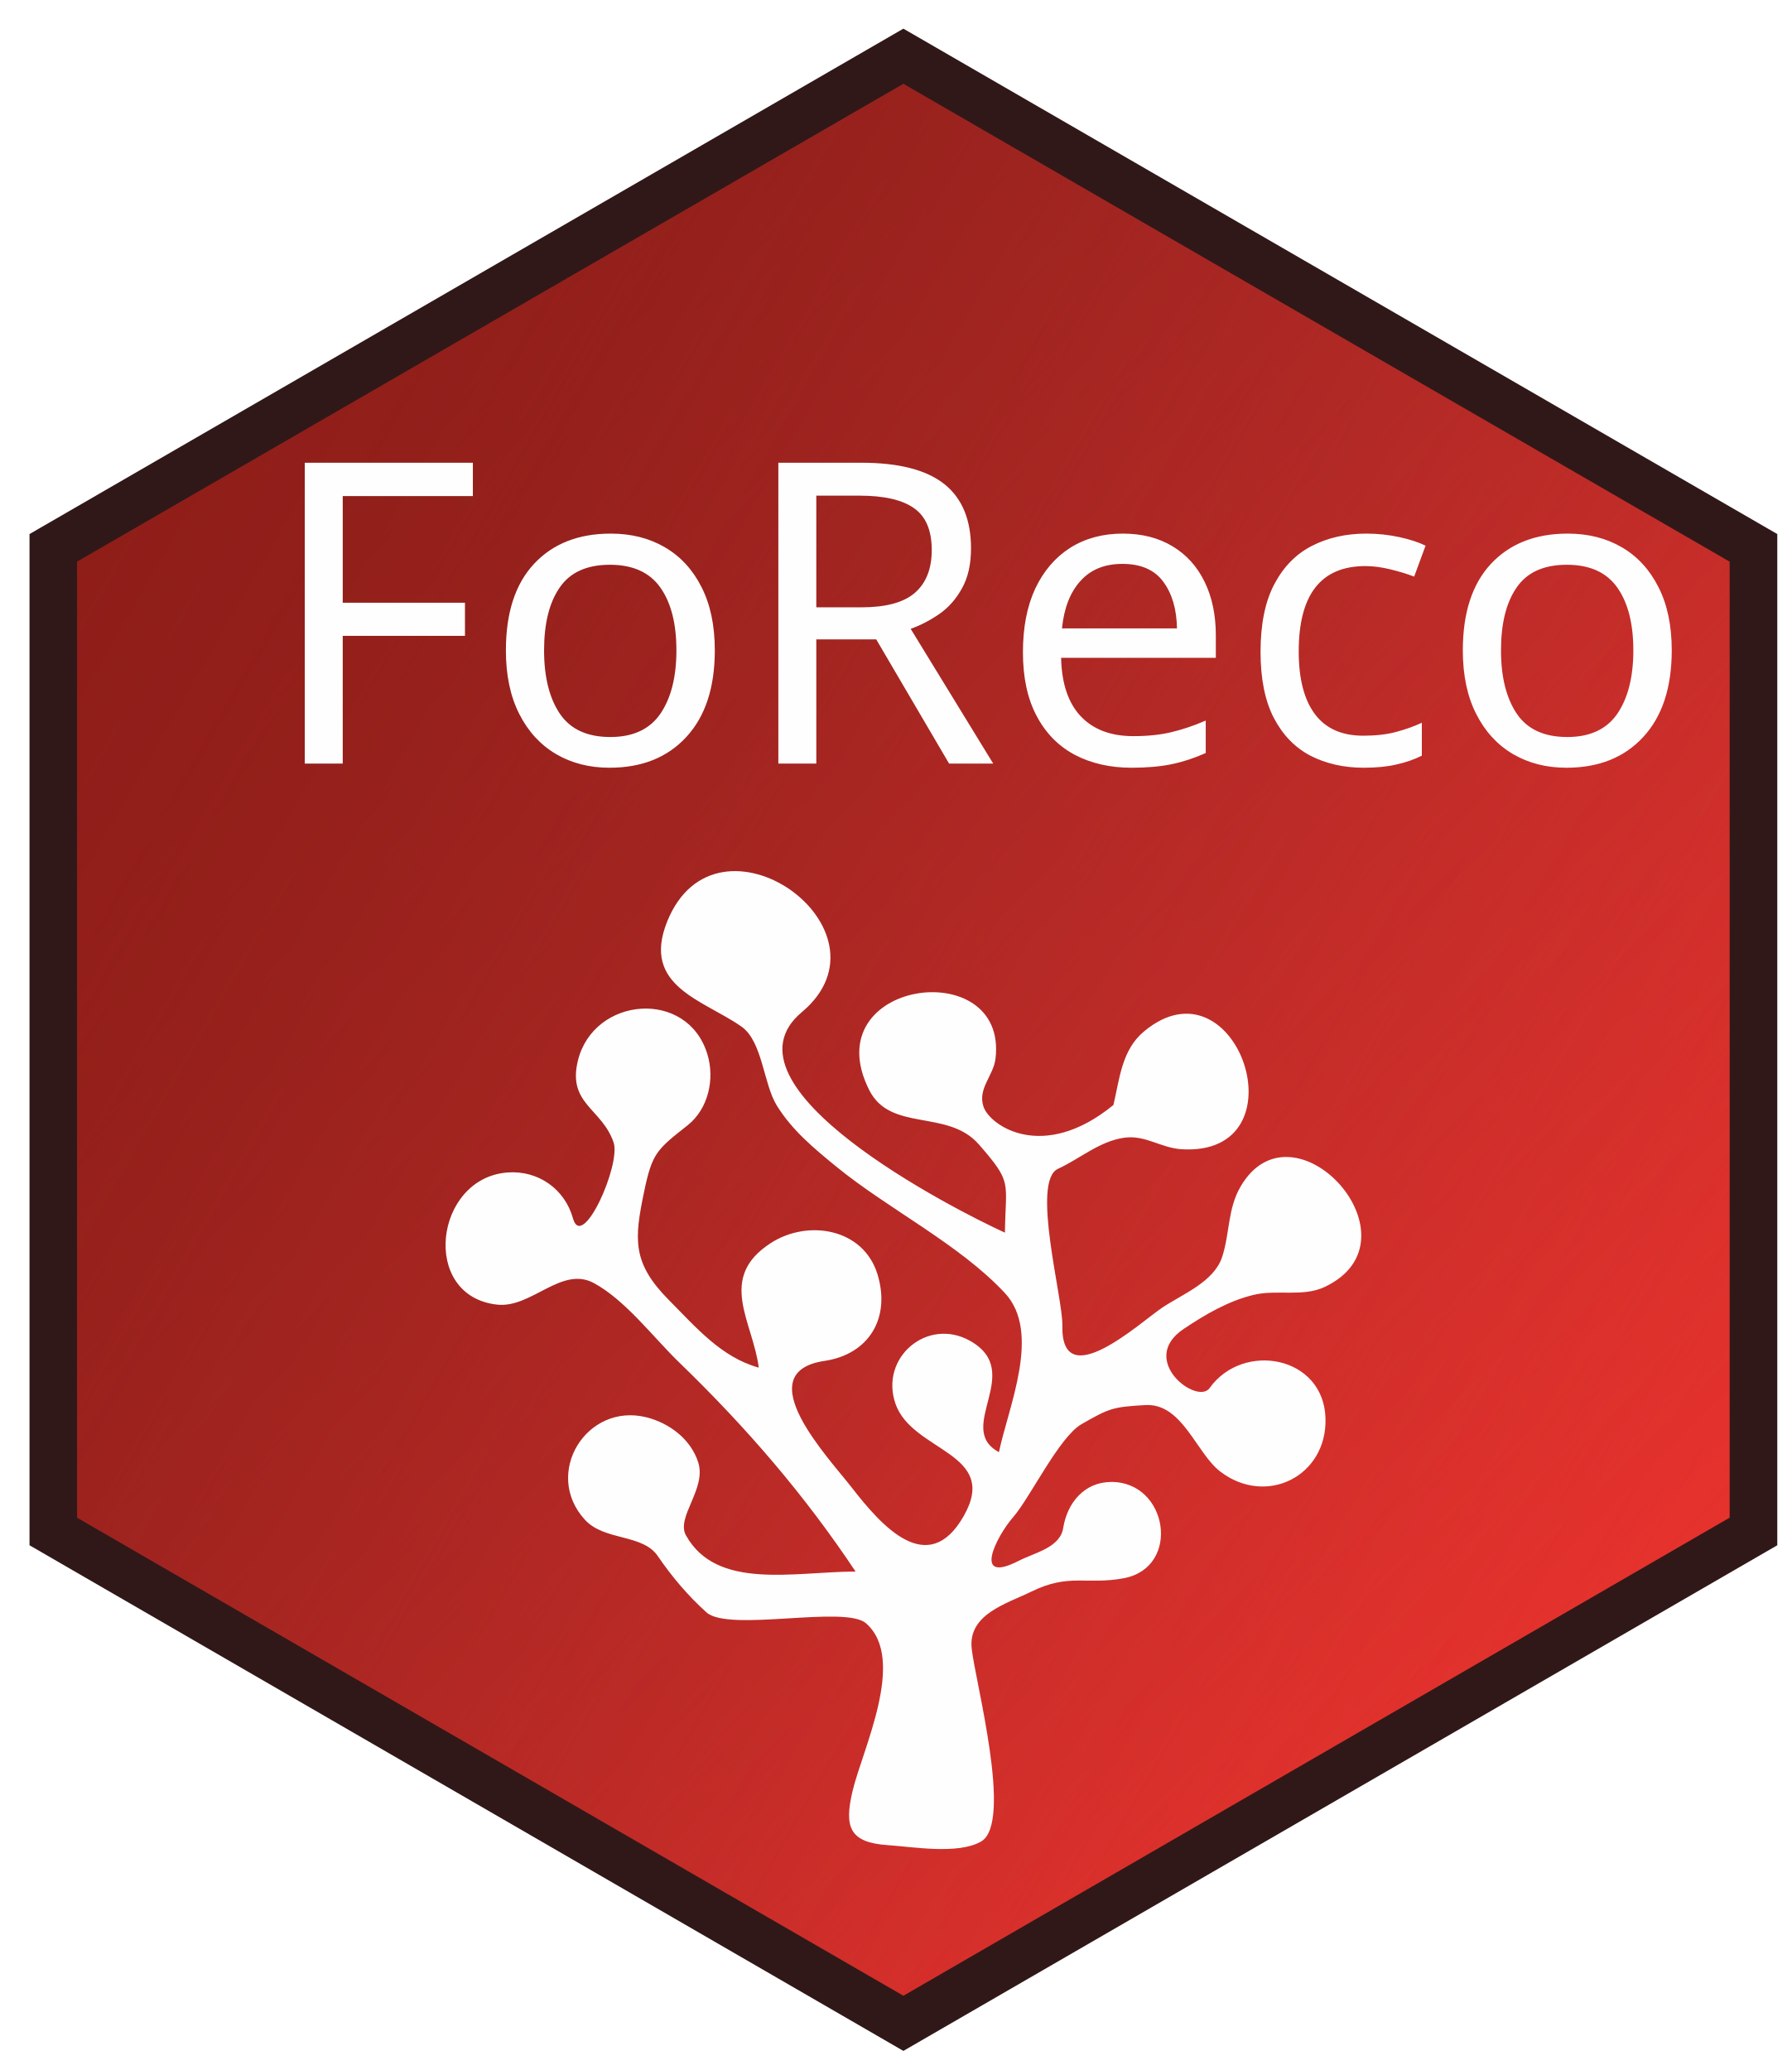
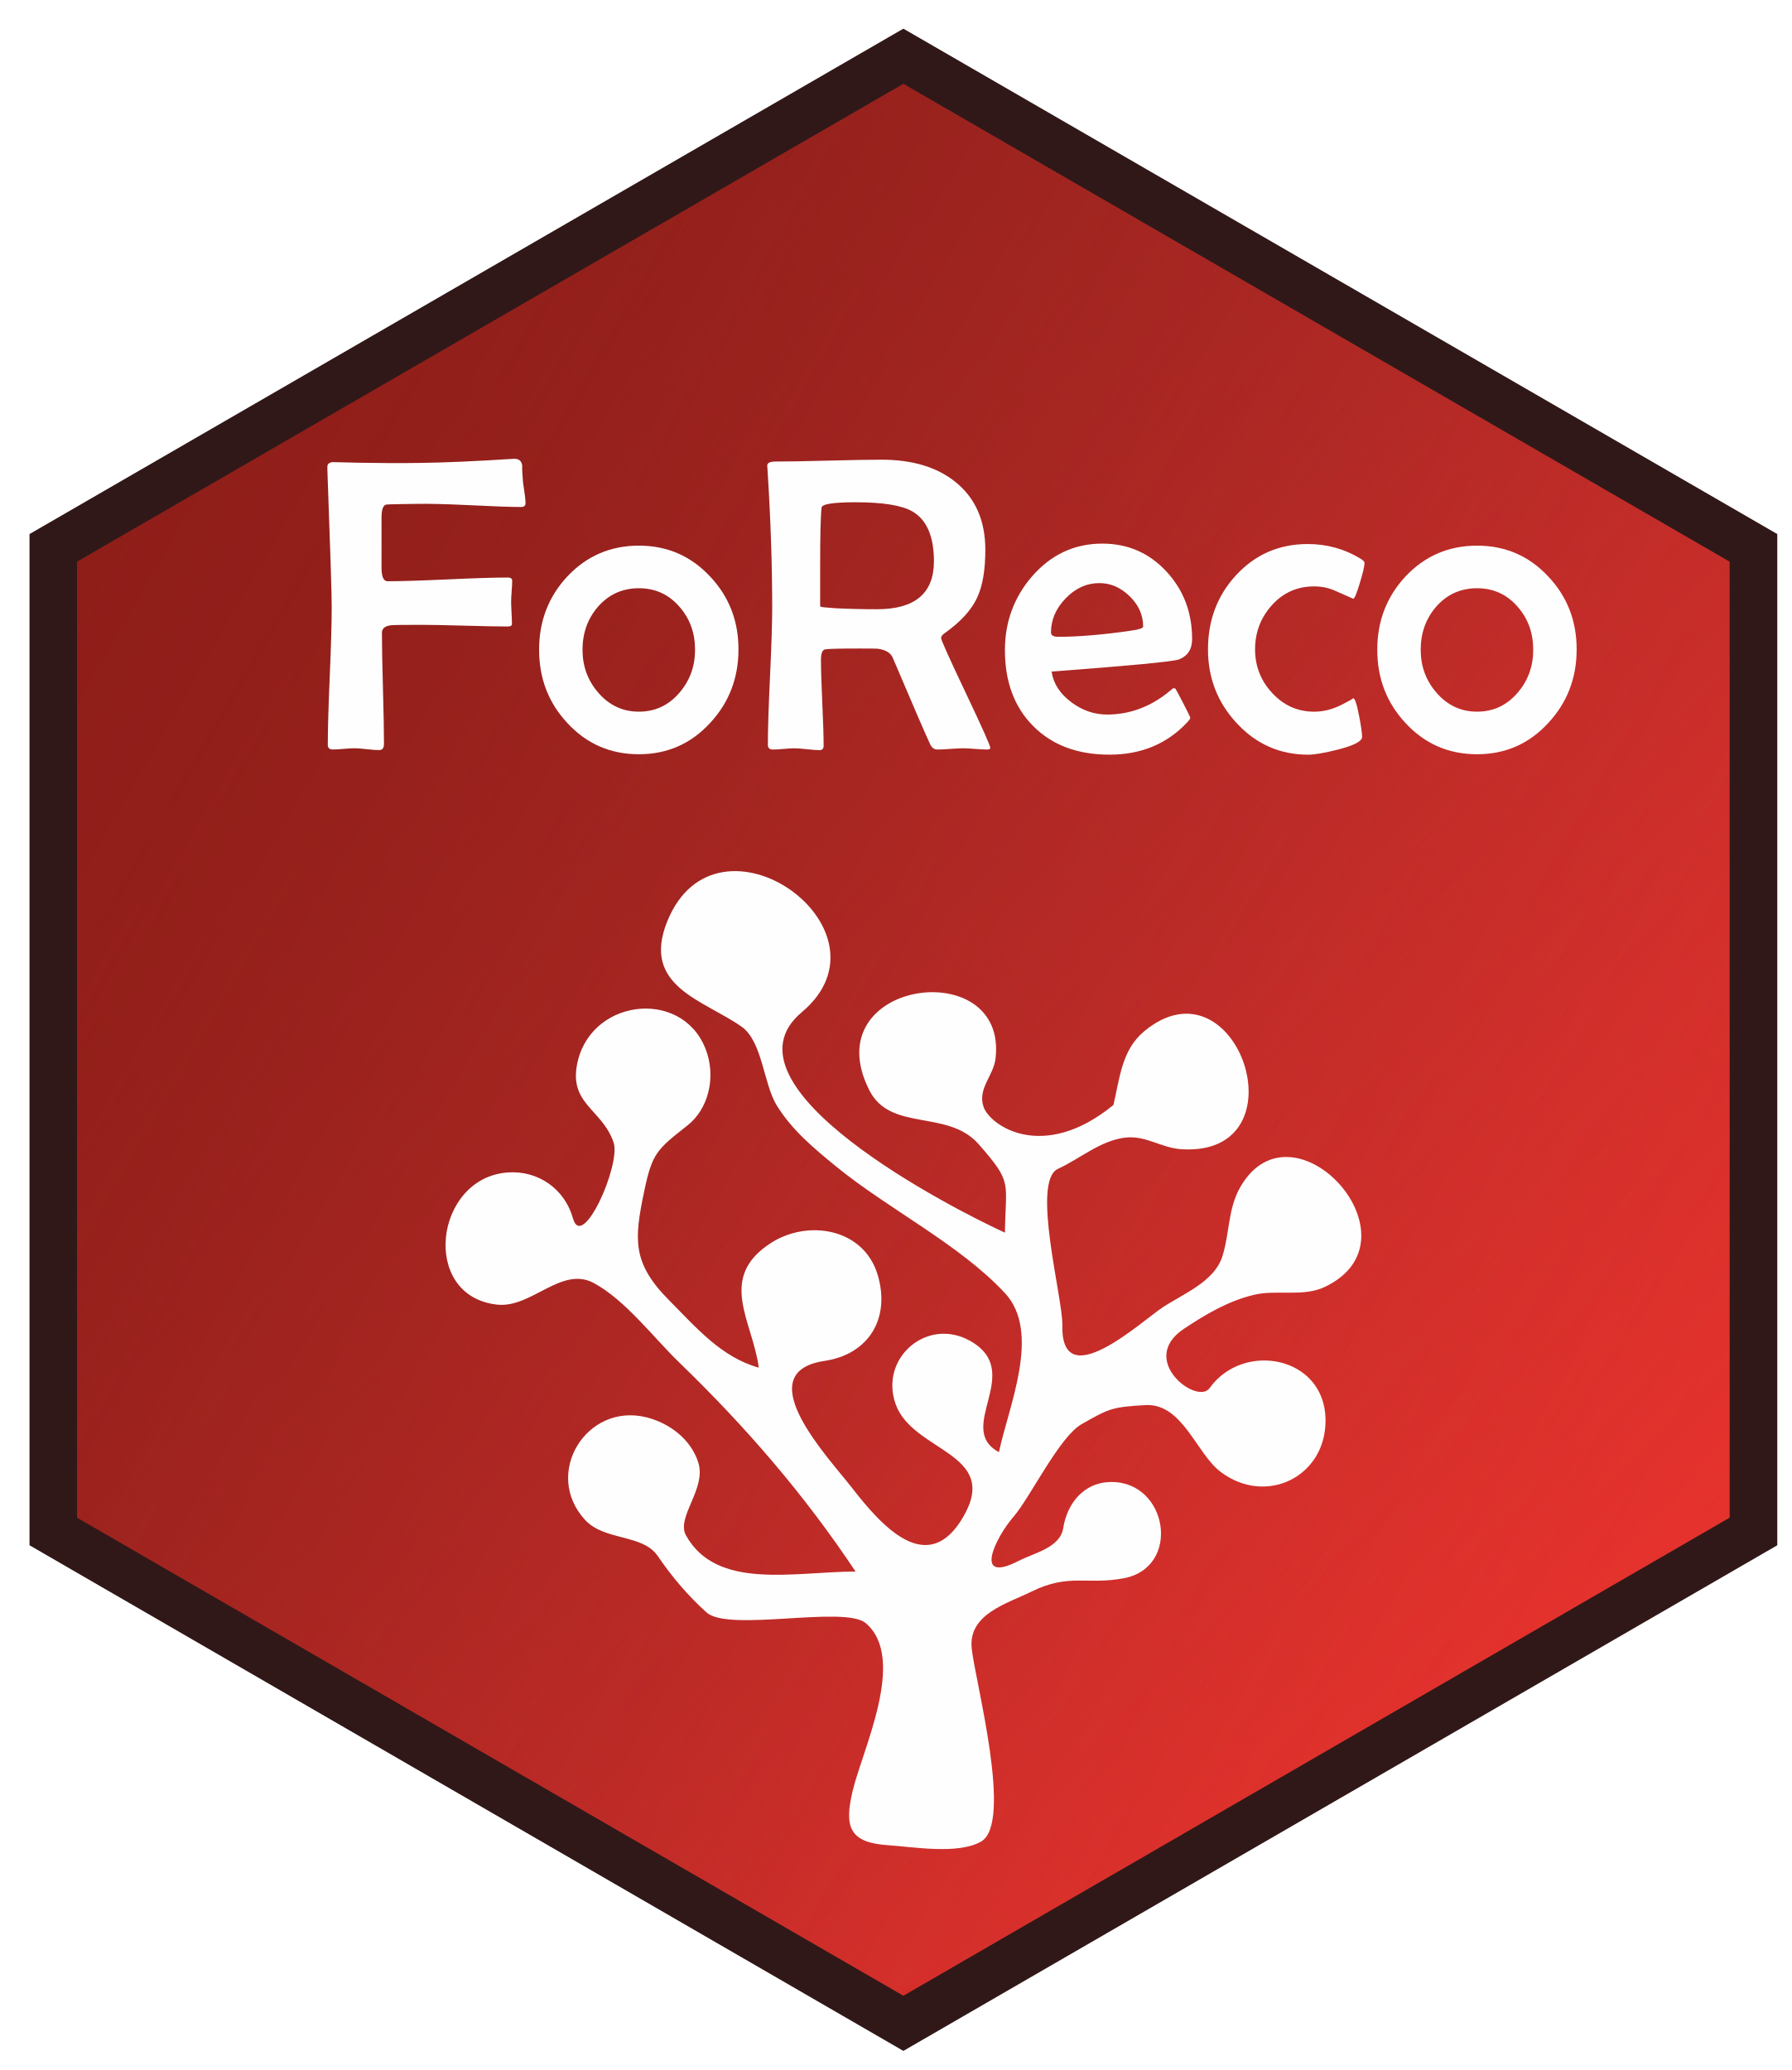
<svg xmlns="http://www.w3.org/2000/svg" version="1.1" id="Livello_1" x="0px" y="0px" width="127.561px" height="147.4px" viewBox="0 0 127.561 147.4" enable-background="new 0 0 127.561 147.4" xml:space="preserve">
  <g>
    <polygon fill="#311818" points="64.32,2.041 126.542,38.029 126.542,110.035 64.32,146.04 2.101,110.035 2.101,38.029  " />
    <polygon fill="#9A2927" points="64.32,5.978 123.141,39.998 123.141,108.067 64.32,142.104 5.502,108.067 5.502,39.998  " />
-     <linearGradient id="SVGID_1_" gradientUnits="userSpaceOnUse" x1="8.35" y1="7.1" x2="-84.505" y2="99.955" gradientTransform="matrix(1 0 0 -1 102.3999 127.5601)">
+     <linearGradient id="SVGID_1_" gradientUnits="userSpaceOnUse" x1="-94.05" y1="813.741" x2="-186.904" y2="720.886" gradientTransform="matrix(1 0 0 1 204.7998 -693.2793)">
      <stop offset="0" style="stop-color:#E6322D" />
      <stop offset="1" style="stop-color:#E6322D;stop-opacity:0" />
    </linearGradient>
    <polygon fill="url(#SVGID_1_)" points="64.32,5.978 123.141,39.998 123.141,108.067 64.32,142.104 5.502,108.067 5.502,39.998  " />
-     <linearGradient id="SVGID_2_" gradientUnits="userSpaceOnUse" x1="-96.935" y1="87.499" x2="20.77" y2="19.542" gradientTransform="matrix(1 0 0 -1 102.3999 127.5601)">
+     <linearGradient id="SVGID_2_" gradientUnits="userSpaceOnUse" x1="-199.334" y1="733.342" x2="-81.63" y2="801.298" gradientTransform="matrix(1 0 0 1 204.7998 -693.2793)">
      <stop offset="0" style="stop-color:#8F1D18" />
      <stop offset="0.193" style="stop-color:#921E19;stop-opacity:0.807" />
      <stop offset="0.384" style="stop-color:#9B211C;stop-opacity:0.616" />
      <stop offset="0.574" style="stop-color:#A92521;stop-opacity:0.426" />
      <stop offset="0.763" style="stop-color:#BF2A26;stop-opacity:0.237" />
      <stop offset="0.951" style="stop-color:#DB302B;stop-opacity:0.049" />
      <stop offset="1" style="stop-color:#E6322D;stop-opacity:0" />
    </linearGradient>
    <polygon fill="url(#SVGID_2_)" points="64.32,5.978 123.141,39.998 123.141,108.067 64.32,142.104 5.502,108.067 5.502,39.998  " />
-     <text transform="matrix(1 0 0 1 18.7927 54.3718)" fill="#FEFEFE" font-family="'BerlinSansFB-Reg'" font-size="30">FoReco</text>
-     <path fill="#FEFEFE" d="M60.915,111.905c-3.643-5.479-7.819-10.309-12.577-14.909c-1.824-1.767-3.815-4.424-6.061-5.634   c-2.301-1.24-4.433,1.801-6.874,1.538c-5.502-0.593-4.487-9.032,0.745-9.412c2.163-0.157,4.061,1.17,4.645,3.263   c0.667,2.391,3.429-3.825,2.895-5.399c-0.823-2.427-3.305-2.741-2.54-5.837c1.124-4.551,7.792-5.13,9.217-0.449   c0.54,1.771,0.073,3.897-1.42,5.074c-2.183,1.724-2.512,1.961-3.088,4.734c-0.692,3.338-0.87,5.038,1.753,7.684   c1.938,1.95,3.737,4.088,6.413,4.828c-0.416-3.278-2.99-6.384,0.856-8.87c2.638-1.706,6.602-1.058,7.603,2.239   c0.941,3.104-0.618,5.682-3.773,6.151c-5.518,0.821,0.347,6.965,1.918,8.997c2.124,2.741,5.449,6.531,7.995,2.04   c2.565-4.521-3.654-4.545-4.859-7.971c-1.155-3.281,2.253-6.203,5.299-4.497c3.959,2.219-1.131,6.227,2.063,7.928   c0.662-3.206,3.044-8.511,0.422-11.328c-3.242-3.484-8.305-5.976-12.027-9.021c-1.587-1.301-3.116-2.563-4.21-4.328   c-0.959-1.551-1.017-4.563-2.509-5.618c-2.686-1.899-7.166-2.854-5.298-7.489c3.535-8.774,16.601,0.57,9.586,6.454   c-6.3,5.274,10.759,14.014,14.46,15.702c0.056-3.691,0.556-3.521-1.85-6.279c-2.217-2.549-6.295-0.854-7.813-3.878   c-3.938-7.843,9.9-9.72,8.993-2.229c-0.146,1.214-1.292,2.135-0.851,3.423c0.462,1.354,4.246,3.965,9.247-0.128   c0.445-1.878,0.588-3.911,2.175-5.236c6.63-5.53,11.472,8.906,2.688,8.388c-1.478-0.088-2.591-1.033-4.093-0.822   c-1.759,0.247-3.15,1.494-4.719,2.216c-1.923,0.881,0.355,9.215,0.313,11.139c-0.118,5.053,5.606-0.262,7.147-1.28   c1.418-0.939,3.646-1.812,4.227-3.575c0.553-1.68,0.387-3.431,1.314-5.02c3.783-6.491,13.102,3.765,5.998,7.143   c-1.548,0.737-3.402,0.173-5.046,0.563c-1.823,0.434-3.452,1.395-4.993,2.424c-3.315,2.21,0.951,5.46,1.838,4.217   c2.375-3.336,8.133-2.306,8.251,2.165c0.11,4.113-4.213,6.273-7.479,3.792c-1.729-1.313-2.707-4.897-5.349-4.746   c-2.326,0.136-2.551,0.218-4.547,1.362c-1.587,0.91-3.658,5.235-4.862,6.616c-1.208,1.388-2.941,4.827,0.391,3.113   c1.118-0.573,2.952-0.938,3.169-2.333c0.282-1.779,1.491-3.264,3.393-3.284c4.074-0.044,5.029,6.078,0.929,6.854   c-2.624,0.498-3.899-0.371-6.579,0.951c-1.728,0.852-4.514,1.593-4.259,4.046c0.242,2.312,2.967,12.426,0.67,13.753   c-1.637,0.944-4.839,0.378-6.627,0.26c-2.733-0.185-3.137-1.263-2.523-3.854c0.699-2.95,3.882-9.424,0.947-11.952   c-1.504-1.296-9.756,0.656-11.349-0.771c-1.317-1.185-2.47-2.547-3.467-4.011c-1.09-1.596-3.793-1.057-5.192-2.589   c-3.009-3.295,0.122-8.365,4.393-7.289c1.64,0.416,3.178,1.576,3.689,3.242c0.569,1.862-1.6,3.871-0.884,5.162   C51.021,113.255,56.497,111.923,60.915,111.905z" />
+     <g enable-background="new    ">
+       <path fill="#FEFEFE" d="M37.418,35.823c0,0.186-0.103,0.278-0.308,0.278c-0.762,0-2.012-0.044-3.75-0.132    c-1.621-0.078-2.871-0.107-3.75-0.088l-1.069,0.015c-0.684,0.01-1.045,0.024-1.084,0.044c-0.195,0.078-0.293,0.386-0.293,0.923    v3.53c0,0.664,0.142,0.996,0.425,0.996c0.947,0,2.375-0.044,4.285-0.132s3.337-0.132,4.285-0.132c0.205,0,0.308,0.078,0.308,0.234    c0,0.166-0.012,0.413-0.037,0.74s-0.037,0.573-0.037,0.739c0,0.176,0.01,0.442,0.029,0.798c0.02,0.357,0.029,0.623,0.029,0.799    c0,0.117-0.103,0.176-0.308,0.176c-0.674,0-1.697-0.02-3.069-0.059s-2.4-0.059-3.083-0.059c-1.26,0-1.973,0.01-2.139,0.029    c-0.439,0.049-0.659,0.229-0.659,0.542c0,0.879,0.024,2.197,0.073,3.955s0.073,3.076,0.073,3.955c0,0.293-0.117,0.439-0.352,0.439    c-0.195,0-0.486-0.022-0.872-0.065c-0.386-0.045-0.681-0.066-0.886-0.066c-0.166,0-0.42,0.015-0.762,0.044    s-0.596,0.044-0.762,0.044c-0.244,0-0.366-0.107-0.366-0.322c0-1.084,0.046-2.715,0.139-4.893s0.139-3.809,0.139-4.893    c0-1.006-0.103-4.277-0.308-9.814v-0.19c-0.01-0.205,0.112-0.322,0.366-0.352c0.078,0,0.698,0.015,1.86,0.044    c1.533,0.029,2.954,0.034,4.263,0.015c1.768-0.02,4.019-0.117,6.753-0.293c0.371-0.029,0.581,0.132,0.63,0.483    c-0.01,0.264,0.01,0.664,0.059,1.201C37.359,35.11,37.418,35.598,37.418,35.823z" />
+       <path fill="#FEFEFE" d="M52.579,46.238c0,2.041-0.669,3.784-2.007,5.229c-1.367,1.494-3.062,2.241-5.083,2.241    c-2.031,0-3.73-0.742-5.098-2.227c-1.338-1.436-2.007-3.174-2.007-5.215s0.669-3.779,2.007-5.215    c1.377-1.465,3.076-2.197,5.098-2.197c2.012,0,3.701,0.732,5.068,2.197C51.905,42.478,52.579,44.207,52.579,46.238z     M49.488,46.267c0-1.191-0.366-2.207-1.099-3.047c-0.762-0.889-1.729-1.333-2.9-1.333s-2.144,0.439-2.915,1.318    c-0.732,0.85-1.099,1.87-1.099,3.062c0,1.172,0.371,2.188,1.113,3.047c0.781,0.908,1.748,1.362,2.9,1.362    c1.162,0,2.129-0.454,2.9-1.362C49.122,48.455,49.488,47.439,49.488,46.267z" />
+       <path fill="#FEFEFE" d="M70.509,53.255c0,0.078-0.078,0.117-0.234,0.117c-0.186,0-0.469-0.015-0.85-0.044s-0.664-0.044-0.85-0.044    c-0.205,0-0.511,0.015-0.916,0.044s-0.711,0.044-0.916,0.044c-0.225,0-0.395-0.122-0.512-0.366    c-0.313-0.664-1.201-2.72-2.667-6.167c-0.146-0.352-0.503-0.566-1.069-0.645c-0.127-0.01-0.571-0.015-1.333-0.015    c-1.348,0-2.148,0.02-2.402,0.059c-0.205,0.029-0.308,0.278-0.308,0.747c0,0.684,0.032,1.707,0.095,3.068    c0.063,1.363,0.095,2.381,0.095,3.055c0,0.205-0.098,0.308-0.293,0.308s-0.491-0.022-0.886-0.065    c-0.396-0.045-0.696-0.066-0.901-0.066c-0.166,0-0.42,0.015-0.762,0.044s-0.596,0.044-0.762,0.044    c-0.244,0-0.366-0.112-0.366-0.337c0-1.084,0.051-2.712,0.154-4.886c0.103-2.172,0.154-3.801,0.154-4.885    c0-3.086-0.112-6.377-0.337-9.873l-0.015-0.234c-0.01-0.195,0.195-0.293,0.615-0.293c0.84,0,2.097-0.021,3.772-0.066    c1.675-0.043,2.927-0.065,3.757-0.065c2.168,0,3.907,0.518,5.215,1.553c1.445,1.143,2.168,2.764,2.168,4.863    c0,1.445-0.195,2.583-0.586,3.413c-0.41,0.879-1.172,1.714-2.285,2.505c-0.186,0.127-0.279,0.249-0.279,0.366    c0,0.137,0.584,1.436,1.751,3.896S70.509,53.098,70.509,53.255z M66.495,39.969c0-1.768-0.508-2.949-1.523-3.545    c-0.752-0.439-2.105-0.659-4.058-0.659c-1.582,0-2.388,0.127-2.417,0.381c-0.068,0.527-0.103,1.938-0.103,4.233v2.798    c0.029,0.02,0.093,0.039,0.19,0.059c0.176,0.02,0.464,0.044,0.864,0.073c0.928,0.049,1.929,0.073,3.003,0.073    C65.148,43.382,66.495,42.244,66.495,39.969z" />
+       <path fill="#FEFEFE" d="M84.878,45.506c0,0.723-0.313,1.206-0.938,1.45c-0.42,0.156-3.441,0.444-9.066,0.864    c0.127,0.859,0.6,1.592,1.42,2.197c0.781,0.576,1.621,0.864,2.52,0.864c1.543,0,2.959-0.498,4.248-1.494    c0.156-0.127,0.313-0.254,0.469-0.381c0.078,0,0.13,0.01,0.154,0.029s0.207,0.359,0.549,1.018c0.342,0.66,0.514,1.014,0.514,1.063    c0,0.059-0.078,0.171-0.234,0.337c-1.436,1.523-3.277,2.285-5.523,2.285c-2.266,0-4.072-0.676-5.42-2.028    s-2.021-3.157-2.021-5.413c0-2.012,0.645-3.765,1.934-5.259c1.357-1.553,3.023-2.329,4.996-2.329c1.836,0,3.369,0.674,4.6,2.021    C84.279,42.039,84.878,43.631,84.878,45.506z M81.392,44.612c0-0.811-0.319-1.528-0.959-2.153s-1.359-0.938-2.16-0.938    c-0.898,0-1.697,0.361-2.396,1.084s-1.048,1.533-1.048,2.432c0,0.205,0.176,0.308,0.527,0.308c1.445,0,3.174-0.146,5.186-0.439    C81.109,44.827,81.392,44.729,81.392,44.612z" />
+       <path fill="#FEFEFE" d="M97.154,40.086c0,0.215-0.111,0.693-0.336,1.436s-0.381,1.113-0.469,1.113    c-0.439-0.195-0.882-0.391-1.326-0.586s-0.93-0.293-1.457-0.293c-1.201,0-2.203,0.444-3.004,1.333s-1.201,1.938-1.201,3.149    c0,1.191,0.4,2.222,1.201,3.091c0.82,0.898,1.822,1.348,3.004,1.348c0.654,0,1.299-0.161,1.934-0.483s0.912-0.483,0.834-0.483    c0.127,0,0.27,0.41,0.426,1.23c0.146,0.742,0.219,1.255,0.219,1.538c0,0.303-0.57,0.601-1.713,0.894    c-0.957,0.244-1.666,0.366-2.125,0.366c-2.012,0-3.711-0.752-5.098-2.256c-1.357-1.465-2.035-3.213-2.035-5.244    c0-2.07,0.664-3.828,1.992-5.273c1.367-1.484,3.07-2.227,5.111-2.227c1.367,0,2.617,0.347,3.75,1.04    C97.056,39.895,97.154,39.998,97.154,40.086z" />
+       <path fill="#FEFEFE" d="M112.257,46.238c0,2.041-0.67,3.784-2.008,5.229c-1.367,1.494-3.061,2.241-5.082,2.241    c-2.031,0-3.73-0.742-5.098-2.227c-1.338-1.436-2.008-3.174-2.008-5.215s0.67-3.779,2.008-5.215    c1.377-1.465,3.076-2.197,5.098-2.197c2.012,0,3.701,0.732,5.068,2.197C111.583,42.478,112.257,44.207,112.257,46.238z     M109.165,46.267c0-1.191-0.365-2.207-1.098-3.047c-0.762-0.889-1.729-1.333-2.9-1.333s-2.145,0.439-2.916,1.318    c-0.732,0.85-1.098,1.87-1.098,3.062c0,1.172,0.371,2.188,1.113,3.047c0.781,0.908,1.748,1.362,2.9,1.362    c1.162,0,2.129-0.454,2.9-1.362C108.8,48.455,109.165,47.439,109.165,46.267z" />
+     </g>
+     <path fill="#FEFEFE" d="M60.915,111.905c-3.644-5.479-7.819-10.309-12.577-14.909c-1.824-1.767-3.815-4.424-6.062-5.634   c-2.301-1.24-4.433,1.801-6.874,1.538c-5.502-0.593-4.486-9.032,0.745-9.412c2.163-0.157,4.062,1.17,4.646,3.263   c0.667,2.392,3.429-3.825,2.895-5.398c-0.823-2.428-3.305-2.741-2.54-5.837c1.124-4.552,7.792-5.131,9.217-0.449   c0.54,1.771,0.073,3.896-1.42,5.074c-2.183,1.724-2.512,1.961-3.088,4.733c-0.691,3.338-0.87,5.038,1.753,7.685   c1.938,1.949,3.737,4.088,6.413,4.827c-0.416-3.277-2.989-6.384,0.856-8.869c2.638-1.706,6.602-1.059,7.603,2.238   c0.941,3.104-0.618,5.683-3.772,6.151c-5.519,0.821,0.347,6.965,1.918,8.997c2.124,2.741,5.449,6.531,7.995,2.04   c2.564-4.521-3.654-4.545-4.859-7.971c-1.155-3.281,2.253-6.203,5.299-4.497c3.959,2.219-1.131,6.227,2.063,7.928   c0.662-3.206,3.044-8.511,0.422-11.328c-3.242-3.484-8.305-5.976-12.027-9.021c-1.587-1.302-3.116-2.563-4.21-4.328   c-0.959-1.552-1.017-4.563-2.509-5.618c-2.687-1.899-7.166-2.854-5.298-7.489c3.535-8.774,16.601,0.57,9.586,6.454   c-6.3,5.274,10.759,14.014,14.46,15.702c0.056-3.691,0.556-3.521-1.85-6.279c-2.218-2.549-6.296-0.854-7.813-3.878   c-3.938-7.843,9.9-9.72,8.993-2.229c-0.146,1.214-1.292,2.135-0.852,3.423c0.462,1.354,4.246,3.965,9.247-0.128   c0.445-1.878,0.588-3.911,2.176-5.236c6.63-5.53,11.472,8.906,2.688,8.388c-1.478-0.088-2.591-1.033-4.093-0.821   c-1.759,0.246-3.15,1.493-4.719,2.216c-1.924,0.881,0.354,9.215,0.313,11.139c-0.118,5.053,5.606-0.262,7.147-1.28   c1.418-0.938,3.646-1.812,4.227-3.574c0.553-1.681,0.387-3.432,1.314-5.021c3.782-6.491,13.102,3.765,5.998,7.144   c-1.549,0.736-3.402,0.173-5.047,0.563c-1.822,0.434-3.451,1.396-4.992,2.424c-3.315,2.21,0.95,5.46,1.838,4.217   c2.375-3.336,8.133-2.306,8.251,2.165c0.109,4.113-4.213,6.273-7.479,3.792c-1.729-1.313-2.707-4.896-5.349-4.746   c-2.326,0.137-2.551,0.219-4.547,1.362c-1.587,0.91-3.658,5.235-4.862,6.616c-1.208,1.388-2.941,4.827,0.391,3.113   c1.118-0.573,2.952-0.938,3.17-2.333c0.281-1.779,1.49-3.265,3.393-3.284c4.074-0.044,5.029,6.078,0.929,6.854   c-2.624,0.498-3.898-0.371-6.579,0.951c-1.728,0.853-4.514,1.593-4.259,4.046c0.242,2.313,2.967,12.426,0.67,13.753   c-1.637,0.944-4.839,0.378-6.627,0.261c-2.732-0.186-3.137-1.264-2.522-3.854c0.698-2.95,3.882-9.424,0.946-11.952   c-1.504-1.296-9.756,0.656-11.349-0.771c-1.317-1.186-2.47-2.547-3.467-4.012c-1.09-1.596-3.793-1.057-5.192-2.589   c-3.009-3.295,0.122-8.364,4.394-7.289c1.64,0.416,3.178,1.576,3.688,3.242c0.569,1.862-1.6,3.871-0.884,5.162   C51.021,113.255,56.497,111.923,60.915,111.905z" />
  </g>
</svg>
